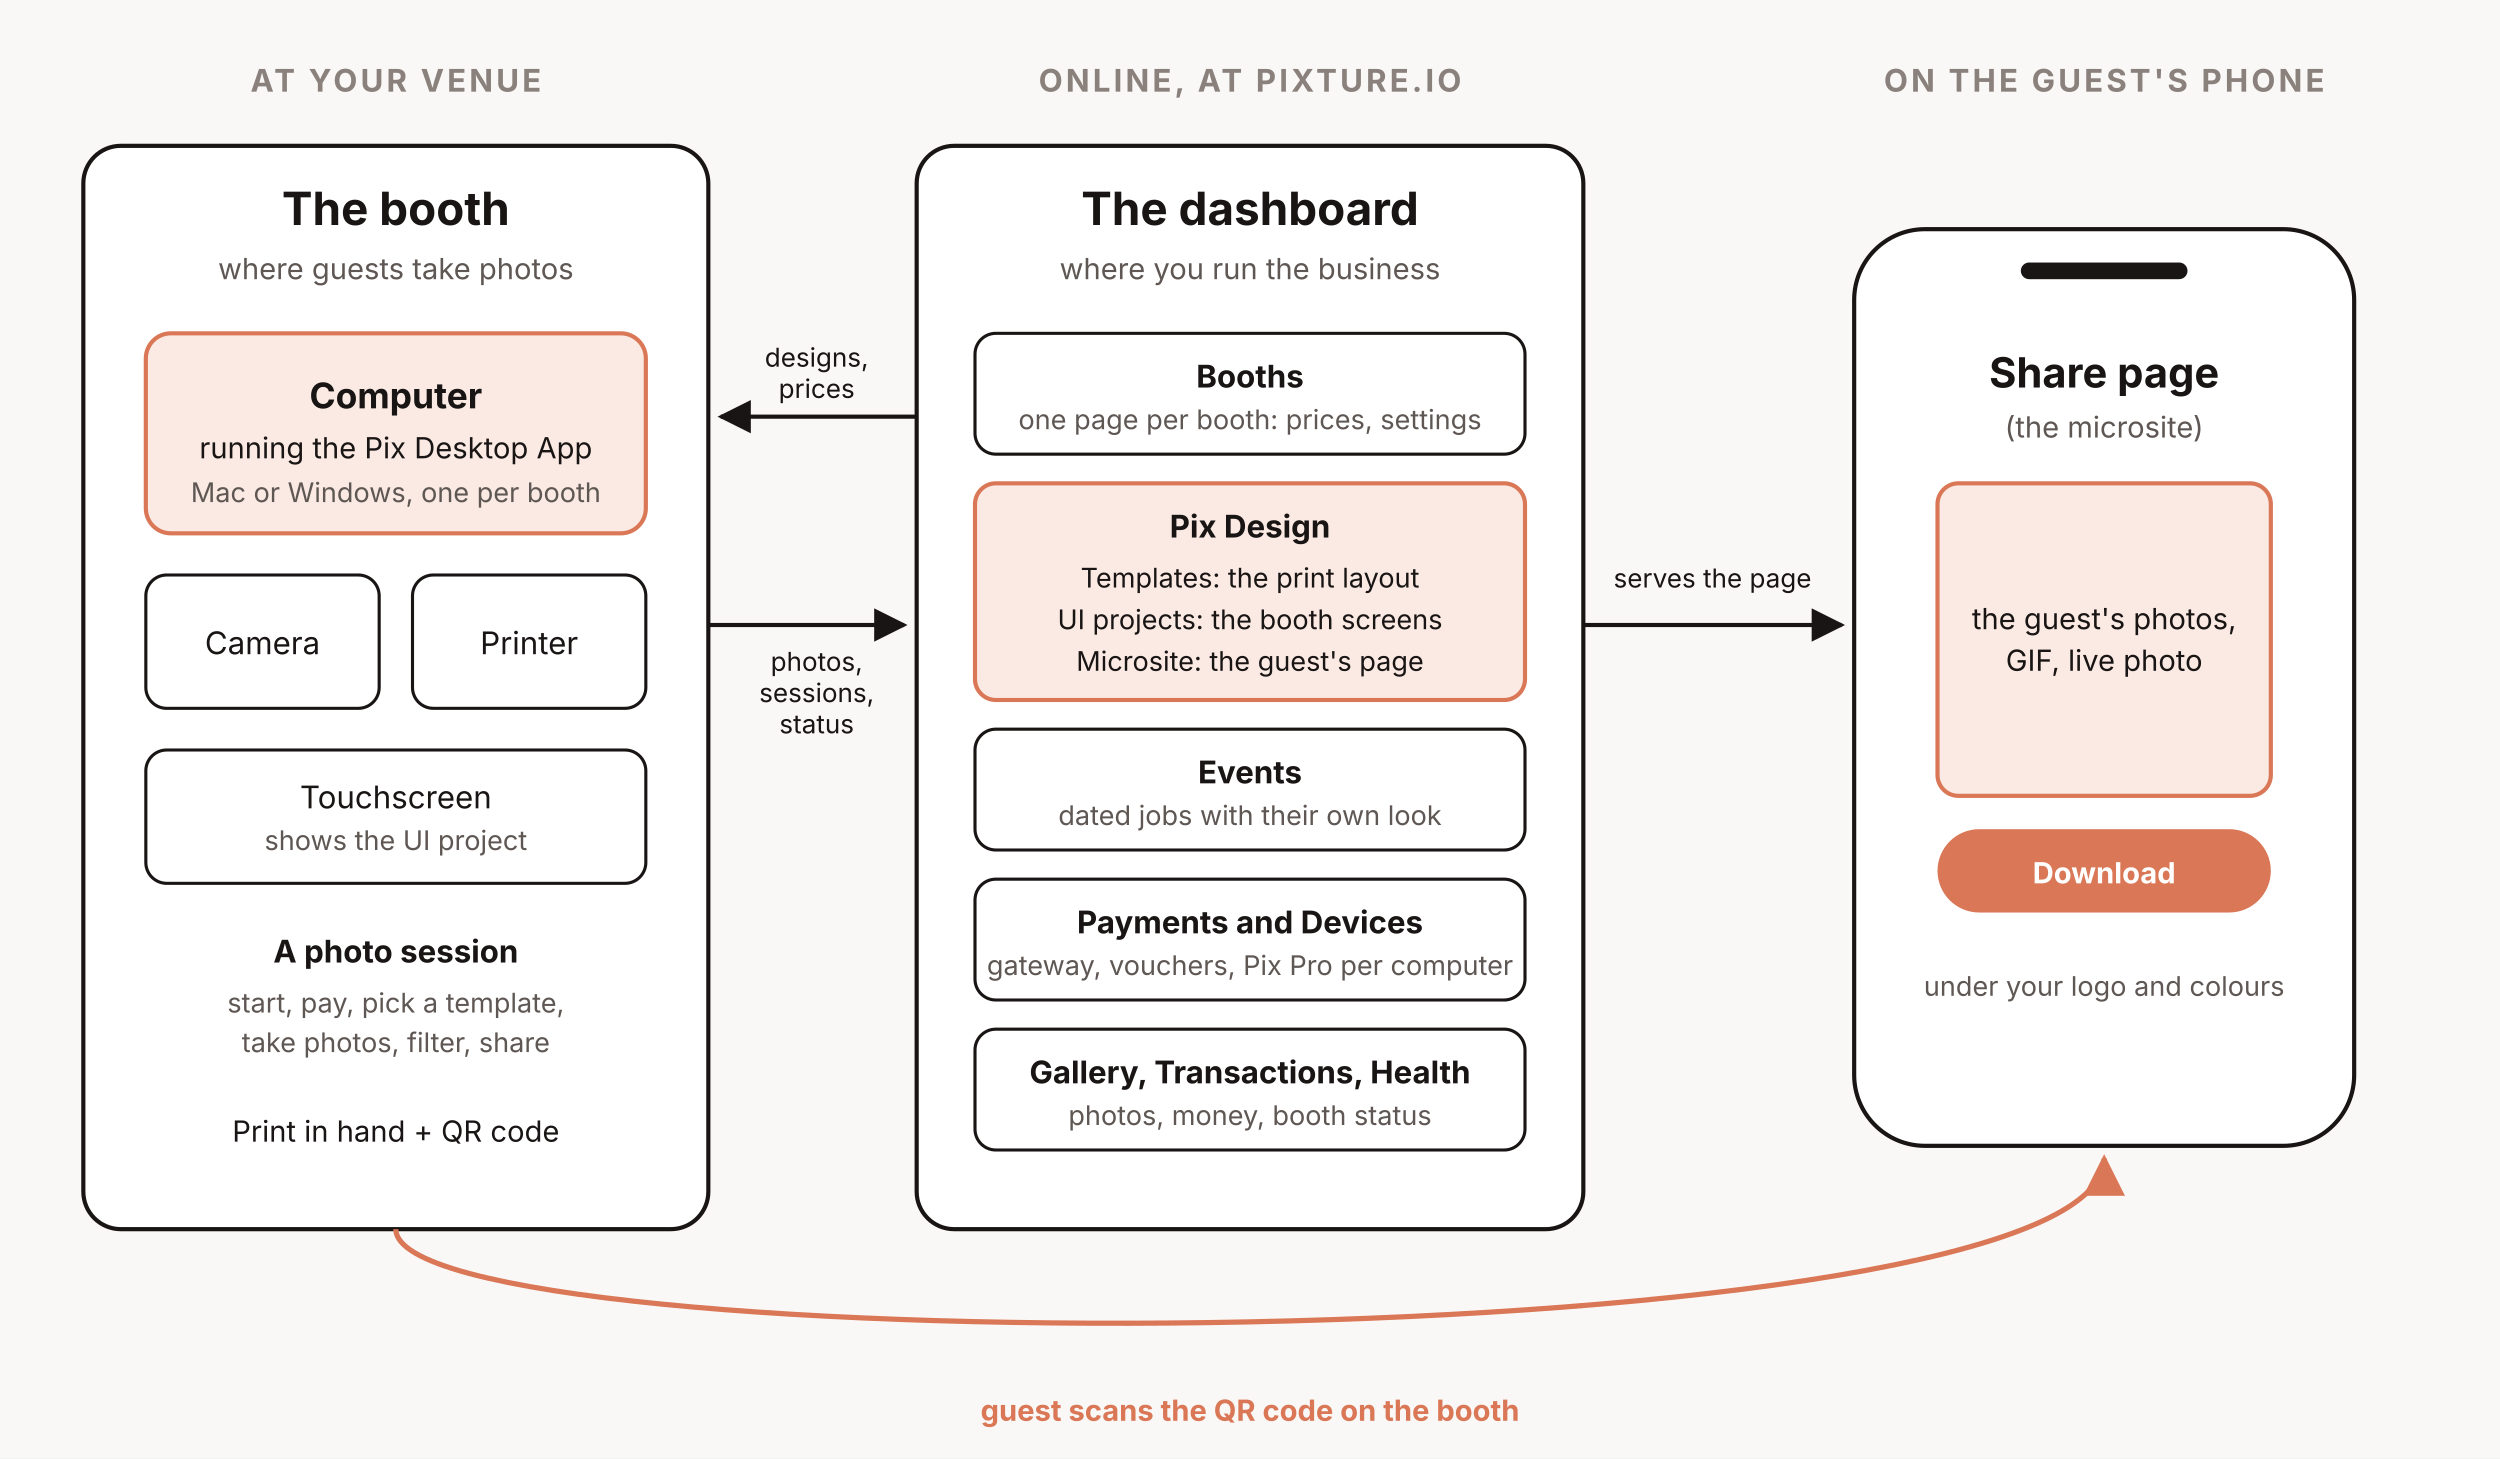
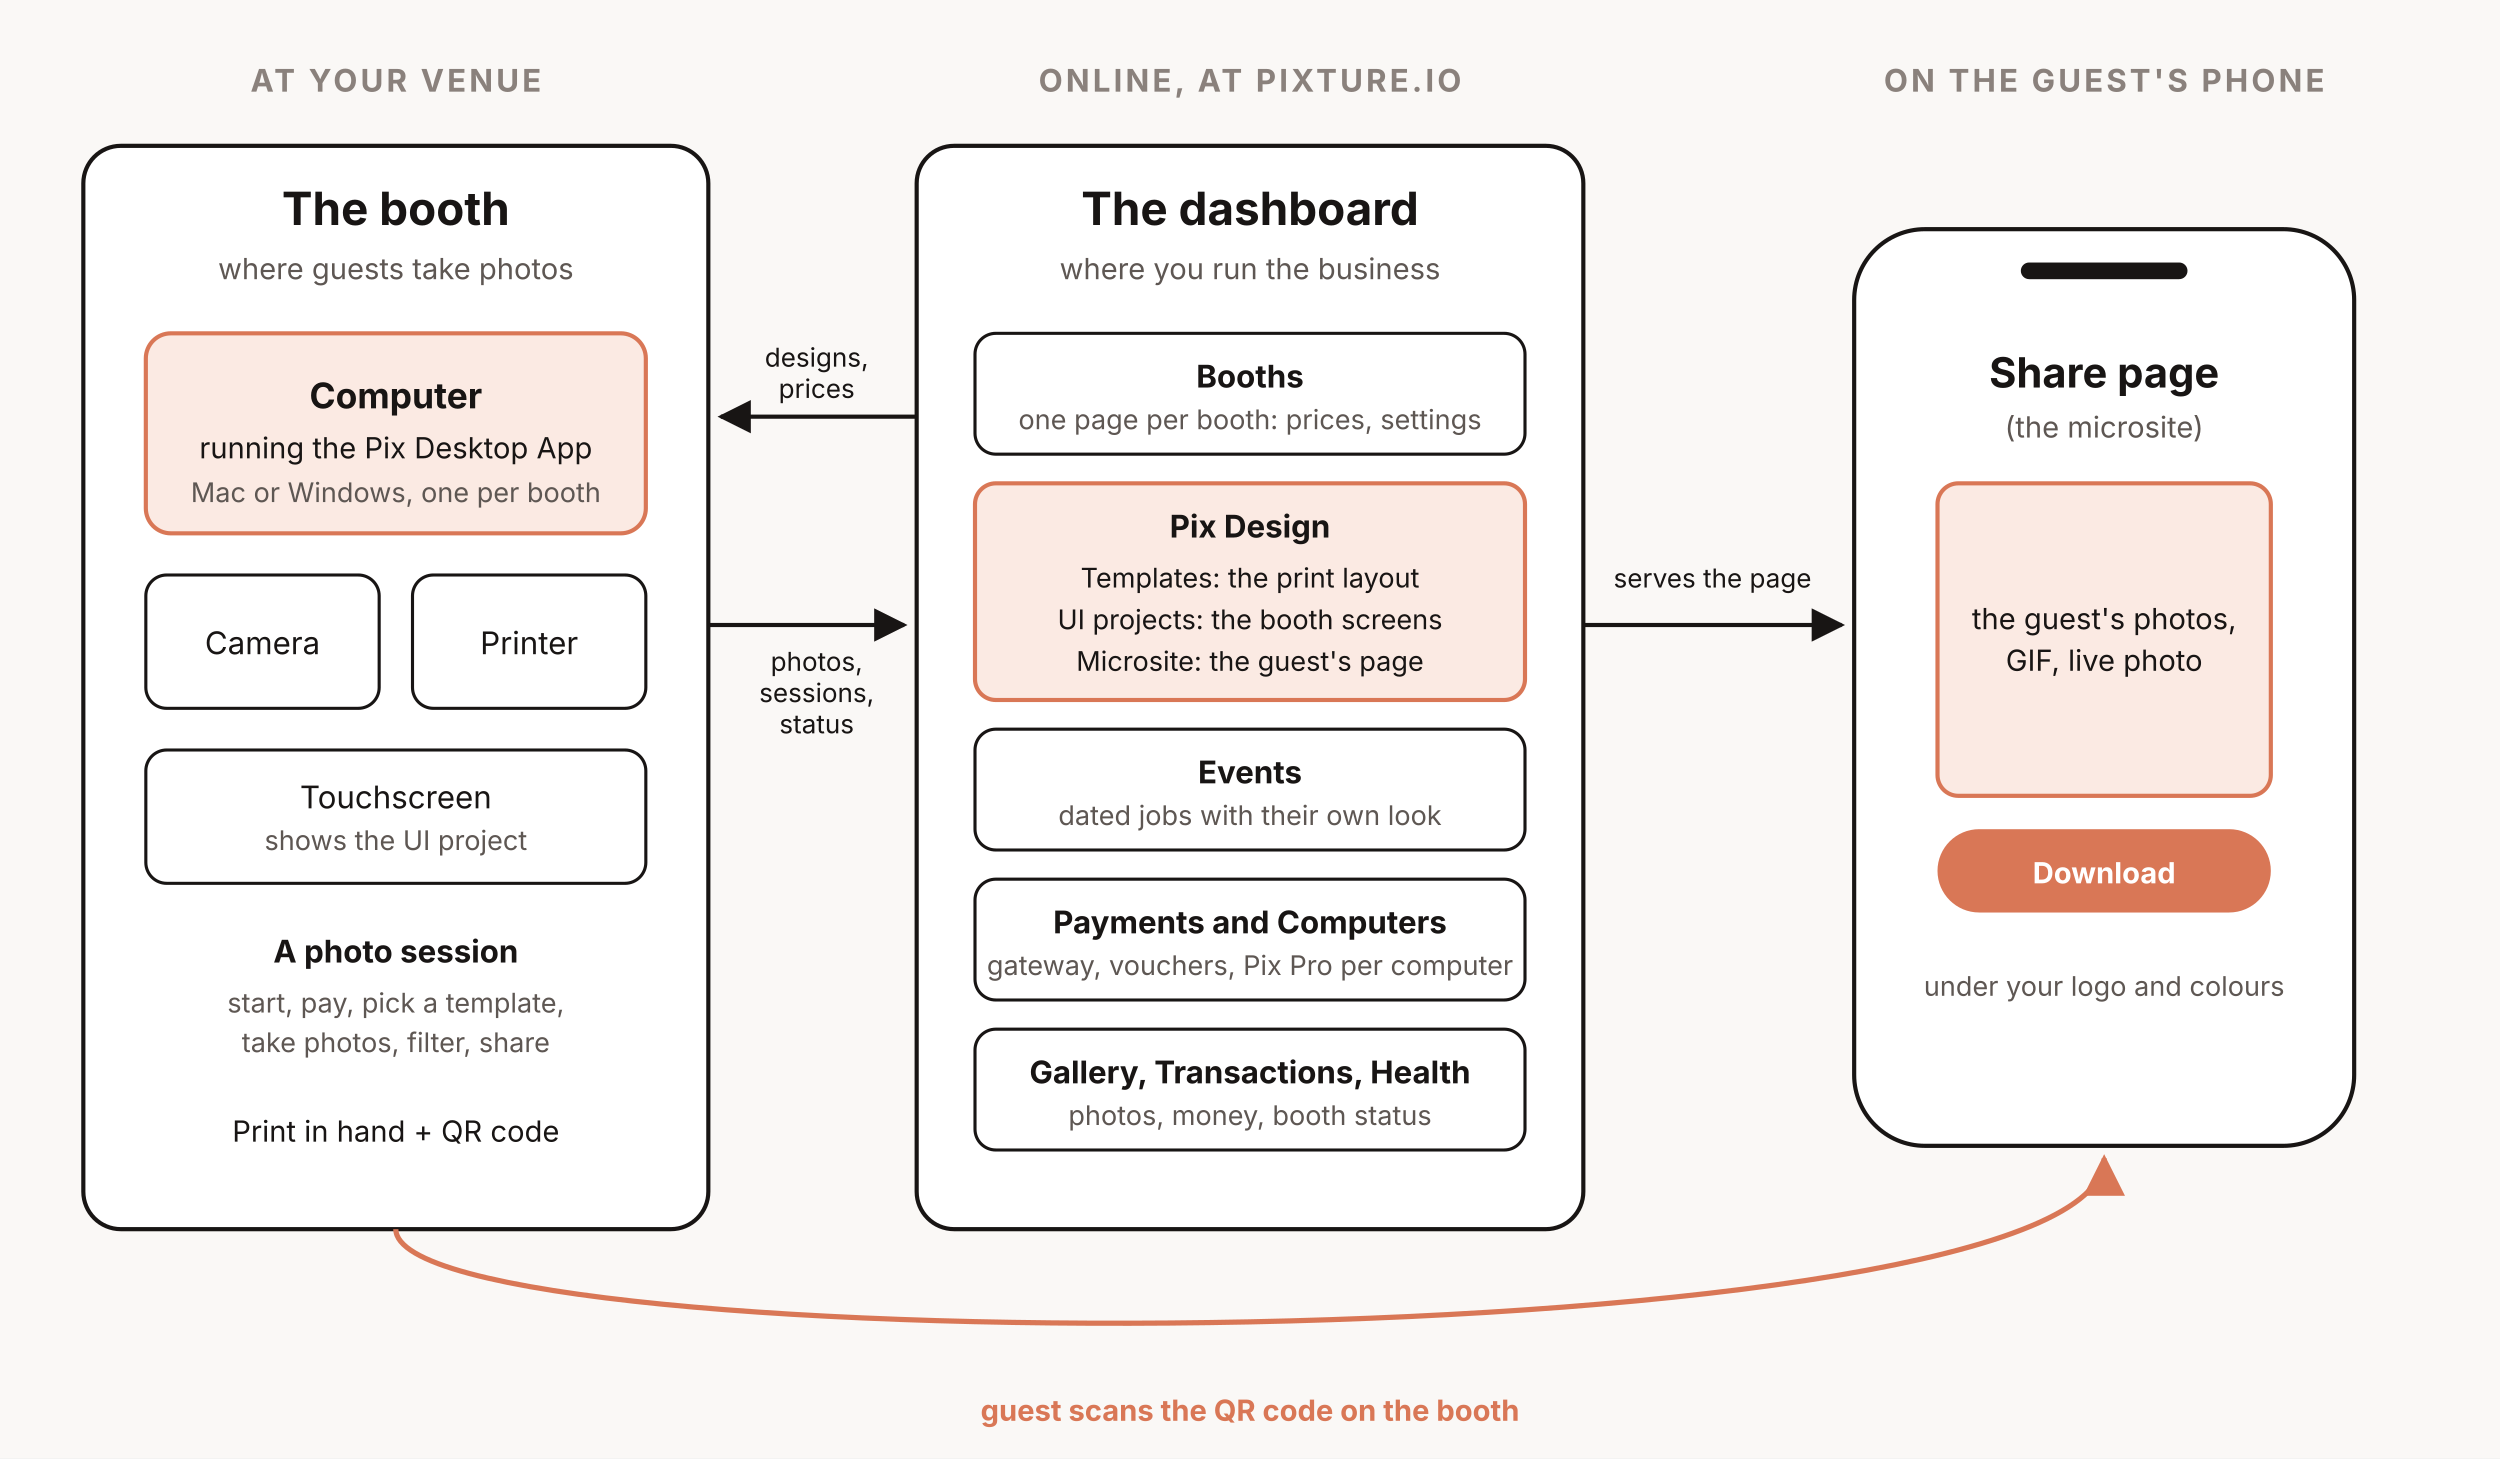
<svg xmlns="http://www.w3.org/2000/svg" viewBox="0 0 1200 700" width="1200" height="700" font-family="Inter, -apple-system, Segoe UI, Helvetica, Arial, sans-serif">
  <defs>
    <marker id="a" viewBox="0 0 10 10" refX="9" refY="5" markerWidth="8" markerHeight="8" orient="auto-start-reverse">
      <path d="M0 0 L10 5 L0 10 z" fill="#181514" />
    </marker>
    <marker id="c" viewBox="0 0 10 10" refX="9" refY="5" markerWidth="8" markerHeight="8" orient="auto-start-reverse">
      <path d="M0 0 L10 5 L0 10 z" fill="#D97756" />
    </marker>
  </defs>
  <rect width="1200" height="700" fill="#FAF8F6" />
  <text x="190" y="44" text-anchor="middle" font-size="15" font-weight="700" fill="#8A817C" letter-spacing="1.5">AT YOUR VENUE</text>
  <text x="600" y="44" text-anchor="middle" font-size="15" font-weight="700" fill="#8A817C" letter-spacing="1.5">ONLINE, AT PIXTURE.IO</text>
  <text x="1010" y="44" text-anchor="middle" font-size="15" font-weight="700" fill="#8A817C" letter-spacing="1.5">ON THE GUEST'S PHONE</text>
  <rect x="40" y="70" width="300" height="520" rx="18" fill="#fff" stroke="#181514" stroke-width="2" />
  <text x="190" y="108" text-anchor="middle" font-size="22" font-weight="700" fill="#181514">The booth</text>
  <text x="190" y="134" text-anchor="middle" font-size="14" fill="#5E5753">where guests take photos</text>
  <rect x="70" y="160" width="240" height="96" rx="12" fill="#FBEAE3" stroke="#D97756" stroke-width="2" />
  <text x="190" y="196" text-anchor="middle" font-size="17" font-weight="700" fill="#181514">Computer</text>
  <text x="190" y="220" text-anchor="middle" font-size="14" fill="#181514">running the Pix Desktop App</text>
  <text x="190" y="241" text-anchor="middle" font-size="13" fill="#5E5753">Mac or Windows, one per booth</text>
  <rect x="70" y="276" width="112" height="64" rx="10" fill="#fff" stroke="#181514" stroke-width="1.5" />
  <text x="126" y="314" text-anchor="middle" font-size="15" fill="#181514">Camera</text>
  <rect x="198" y="276" width="112" height="64" rx="10" fill="#fff" stroke="#181514" stroke-width="1.5" />
  <text x="254" y="314" text-anchor="middle" font-size="15" fill="#181514">Printer</text>
  <rect x="70" y="360" width="240" height="64" rx="10" fill="#fff" stroke="#181514" stroke-width="1.5" />
  <text x="190" y="388" text-anchor="middle" font-size="15" fill="#181514">Touchscreen</text>
  <text x="190" y="408" text-anchor="middle" font-size="13" fill="#5E5753">shows the UI project</text>
  <text x="190" y="462" text-anchor="middle" font-size="15" font-weight="700" fill="#181514">A photo session</text>
  <text x="190" y="486" text-anchor="middle" font-size="13" fill="#5E5753">start, pay, pick a template,</text>
  <text x="190" y="505" text-anchor="middle" font-size="13" fill="#5E5753">take photos, filter, share</text>
  <text x="190" y="548" text-anchor="middle" font-size="14" fill="#181514">Print in hand + QR code</text>
  <rect x="440" y="70" width="320" height="520" rx="18" fill="#fff" stroke="#181514" stroke-width="2" />
  <text x="600" y="108" text-anchor="middle" font-size="22" font-weight="700" fill="#181514">The dashboard</text>
  <text x="600" y="134" text-anchor="middle" font-size="14" fill="#5E5753">where you run the business</text>
  <rect x="468" y="160" width="264" height="58" rx="10" fill="#fff" stroke="#181514" stroke-width="1.5" />
  <text x="600" y="186" text-anchor="middle" font-size="15" font-weight="700" fill="#181514">Booths</text>
  <text x="600" y="206" text-anchor="middle" font-size="13" fill="#5E5753">one page per booth: prices, settings</text>
  <rect x="468" y="232" width="264" height="104" rx="10" fill="#FBEAE3" stroke="#D97756" stroke-width="2" />
  <text x="600" y="258" text-anchor="middle" font-size="15" font-weight="700" fill="#181514">Pix Design</text>
  <text x="600" y="282" text-anchor="middle" font-size="13" fill="#181514">Templates: the print layout</text>
  <text x="600" y="302" text-anchor="middle" font-size="13" fill="#181514">UI projects: the booth screens</text>
  <text x="600" y="322" text-anchor="middle" font-size="13" fill="#181514">Microsite: the guest's page</text>
  <rect x="468" y="350" width="264" height="58" rx="10" fill="#fff" stroke="#181514" stroke-width="1.5" />
  <text x="600" y="376" text-anchor="middle" font-size="15" font-weight="700" fill="#181514">Events</text>
  <text x="600" y="396" text-anchor="middle" font-size="13" fill="#5E5753">dated jobs with their own look</text>
  <rect x="468" y="422" width="264" height="58" rx="10" fill="#fff" stroke="#181514" stroke-width="1.5" />
-   <text x="600" y="448" text-anchor="middle" font-size="15" font-weight="700" fill="#181514">Payments and Devices</text>
+   <text x="600" y="448" text-anchor="middle" font-size="15" font-weight="700" fill="#181514">Payments and Computers</text>
  <text x="600" y="468" text-anchor="middle" font-size="13" fill="#5E5753">gateway, vouchers, Pix Pro per computer</text>
  <rect x="468" y="494" width="264" height="58" rx="10" fill="#fff" stroke="#181514" stroke-width="1.5" />
  <text x="600" y="520" text-anchor="middle" font-size="15" font-weight="700" fill="#181514">Gallery, Transactions, Health</text>
  <text x="600" y="540" text-anchor="middle" font-size="13" fill="#5E5753">photos, money, booth status</text>
  <rect x="890" y="110" width="240" height="440" rx="34" fill="#fff" stroke="#181514" stroke-width="2" />
  <rect x="970" y="126" width="80" height="8" rx="4" fill="#181514" />
  <text x="1010" y="186" text-anchor="middle" font-size="20" font-weight="700" fill="#181514">Share page</text>
  <text x="1010" y="210" text-anchor="middle" font-size="14" fill="#5E5753">(the microsite)</text>
  <rect x="930" y="232" width="160" height="150" rx="10" fill="#FBEAE3" stroke="#D97756" stroke-width="2" />
  <text x="1010" y="302" text-anchor="middle" font-size="14" fill="#181514">the guest's photos,</text>
  <text x="1010" y="322" text-anchor="middle" font-size="14" fill="#181514">GIF, live photo</text>
  <rect x="930" y="398" width="160" height="40" rx="20" fill="#D97756" />
  <text x="1010" y="424" text-anchor="middle" font-size="14" font-weight="700" fill="#fff">Download</text>
  <text x="1010" y="478" text-anchor="middle" font-size="13" fill="#5E5753">under your logo and colours</text>
  <path d="M440 200 L346 200" stroke="#181514" stroke-width="2" fill="none" marker-end="url(#a)" />
  <text x="392" y="176" text-anchor="middle" font-size="12.5" fill="#181514">designs,</text>
  <text x="392" y="191" text-anchor="middle" font-size="12.5" fill="#181514">prices</text>
  <path d="M340 300 L434 300" stroke="#181514" stroke-width="2" fill="none" marker-end="url(#a)" />
  <text x="392" y="322" text-anchor="middle" font-size="12.5" fill="#181514">photos,</text>
  <text x="392" y="337" text-anchor="middle" font-size="12.5" fill="#181514">sessions,</text>
  <text x="392" y="352" text-anchor="middle" font-size="12.5" fill="#181514">status</text>
  <path d="M760 300 L884 300" stroke="#181514" stroke-width="2" fill="none" marker-end="url(#a)" />
  <text x="822" y="282" text-anchor="middle" font-size="12.5" fill="#181514">serves the page</text>
  <path d="M190 590 C190 655, 1010 655, 1010 556" stroke="#D97756" stroke-width="2.5" fill="none" marker-end="url(#c)" />
  <text x="600" y="682" text-anchor="middle" font-size="14" font-weight="700" fill="#D97756">guest scans the QR code on the booth</text>
</svg>
